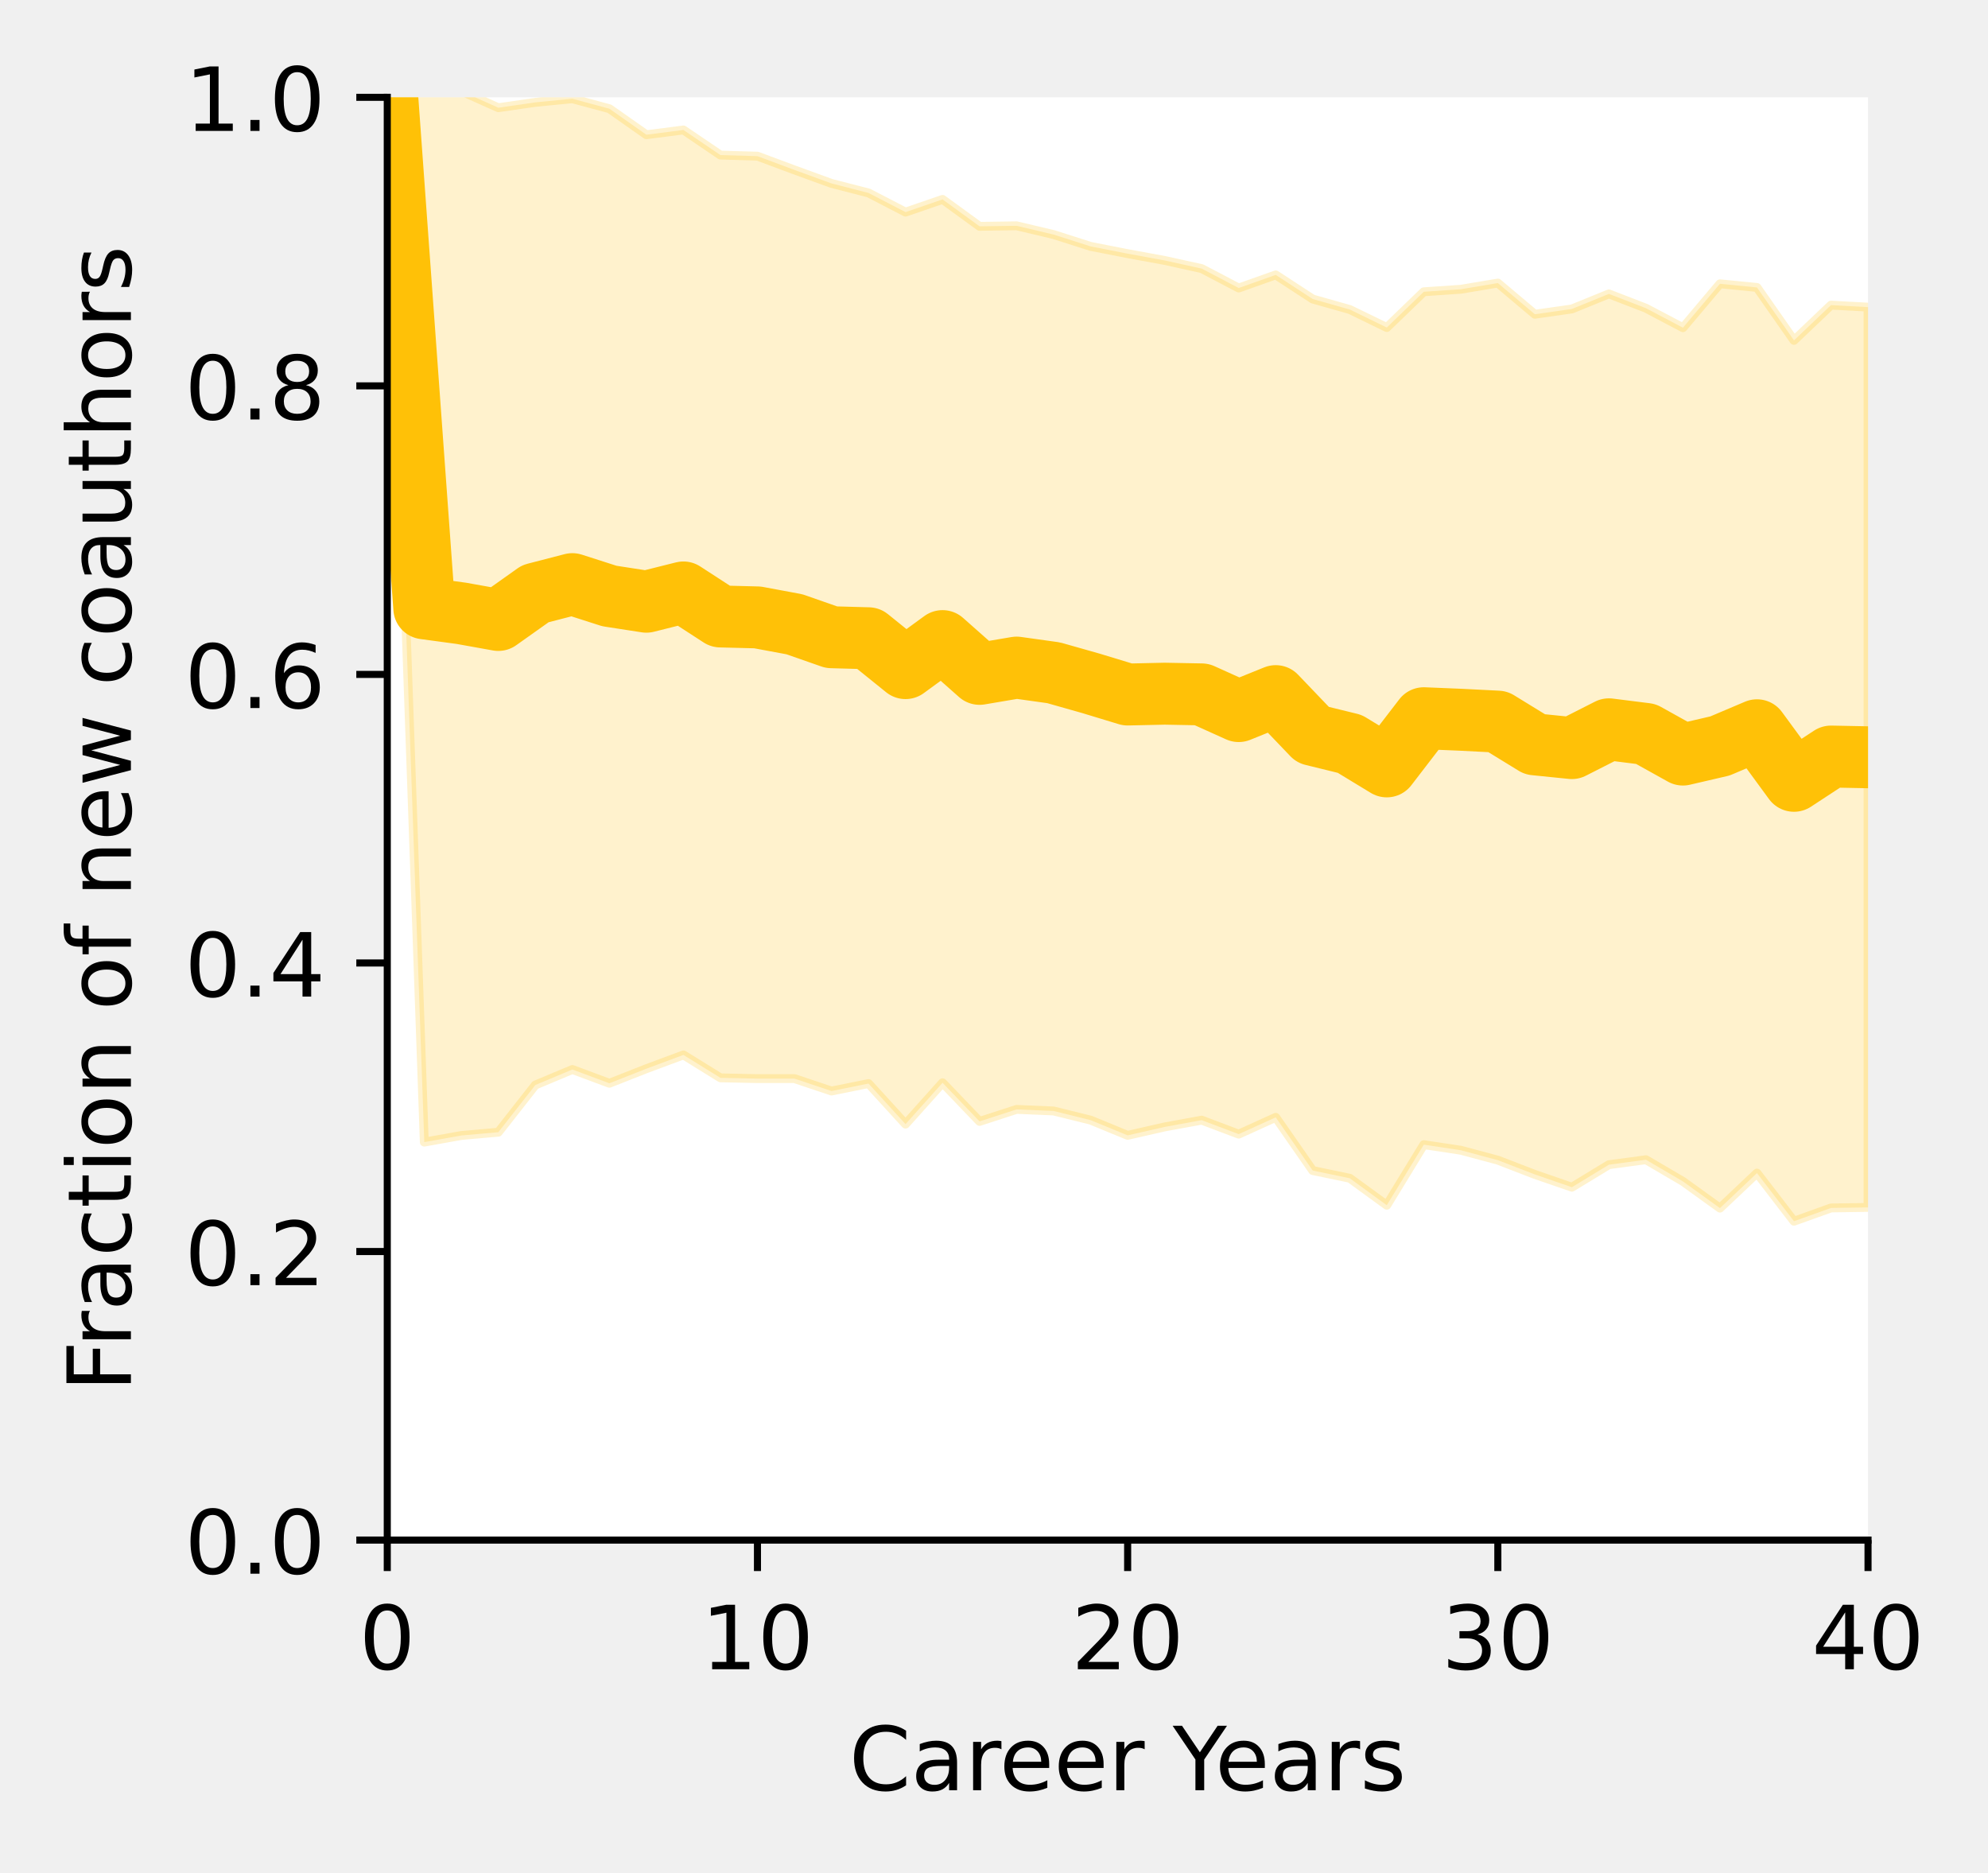
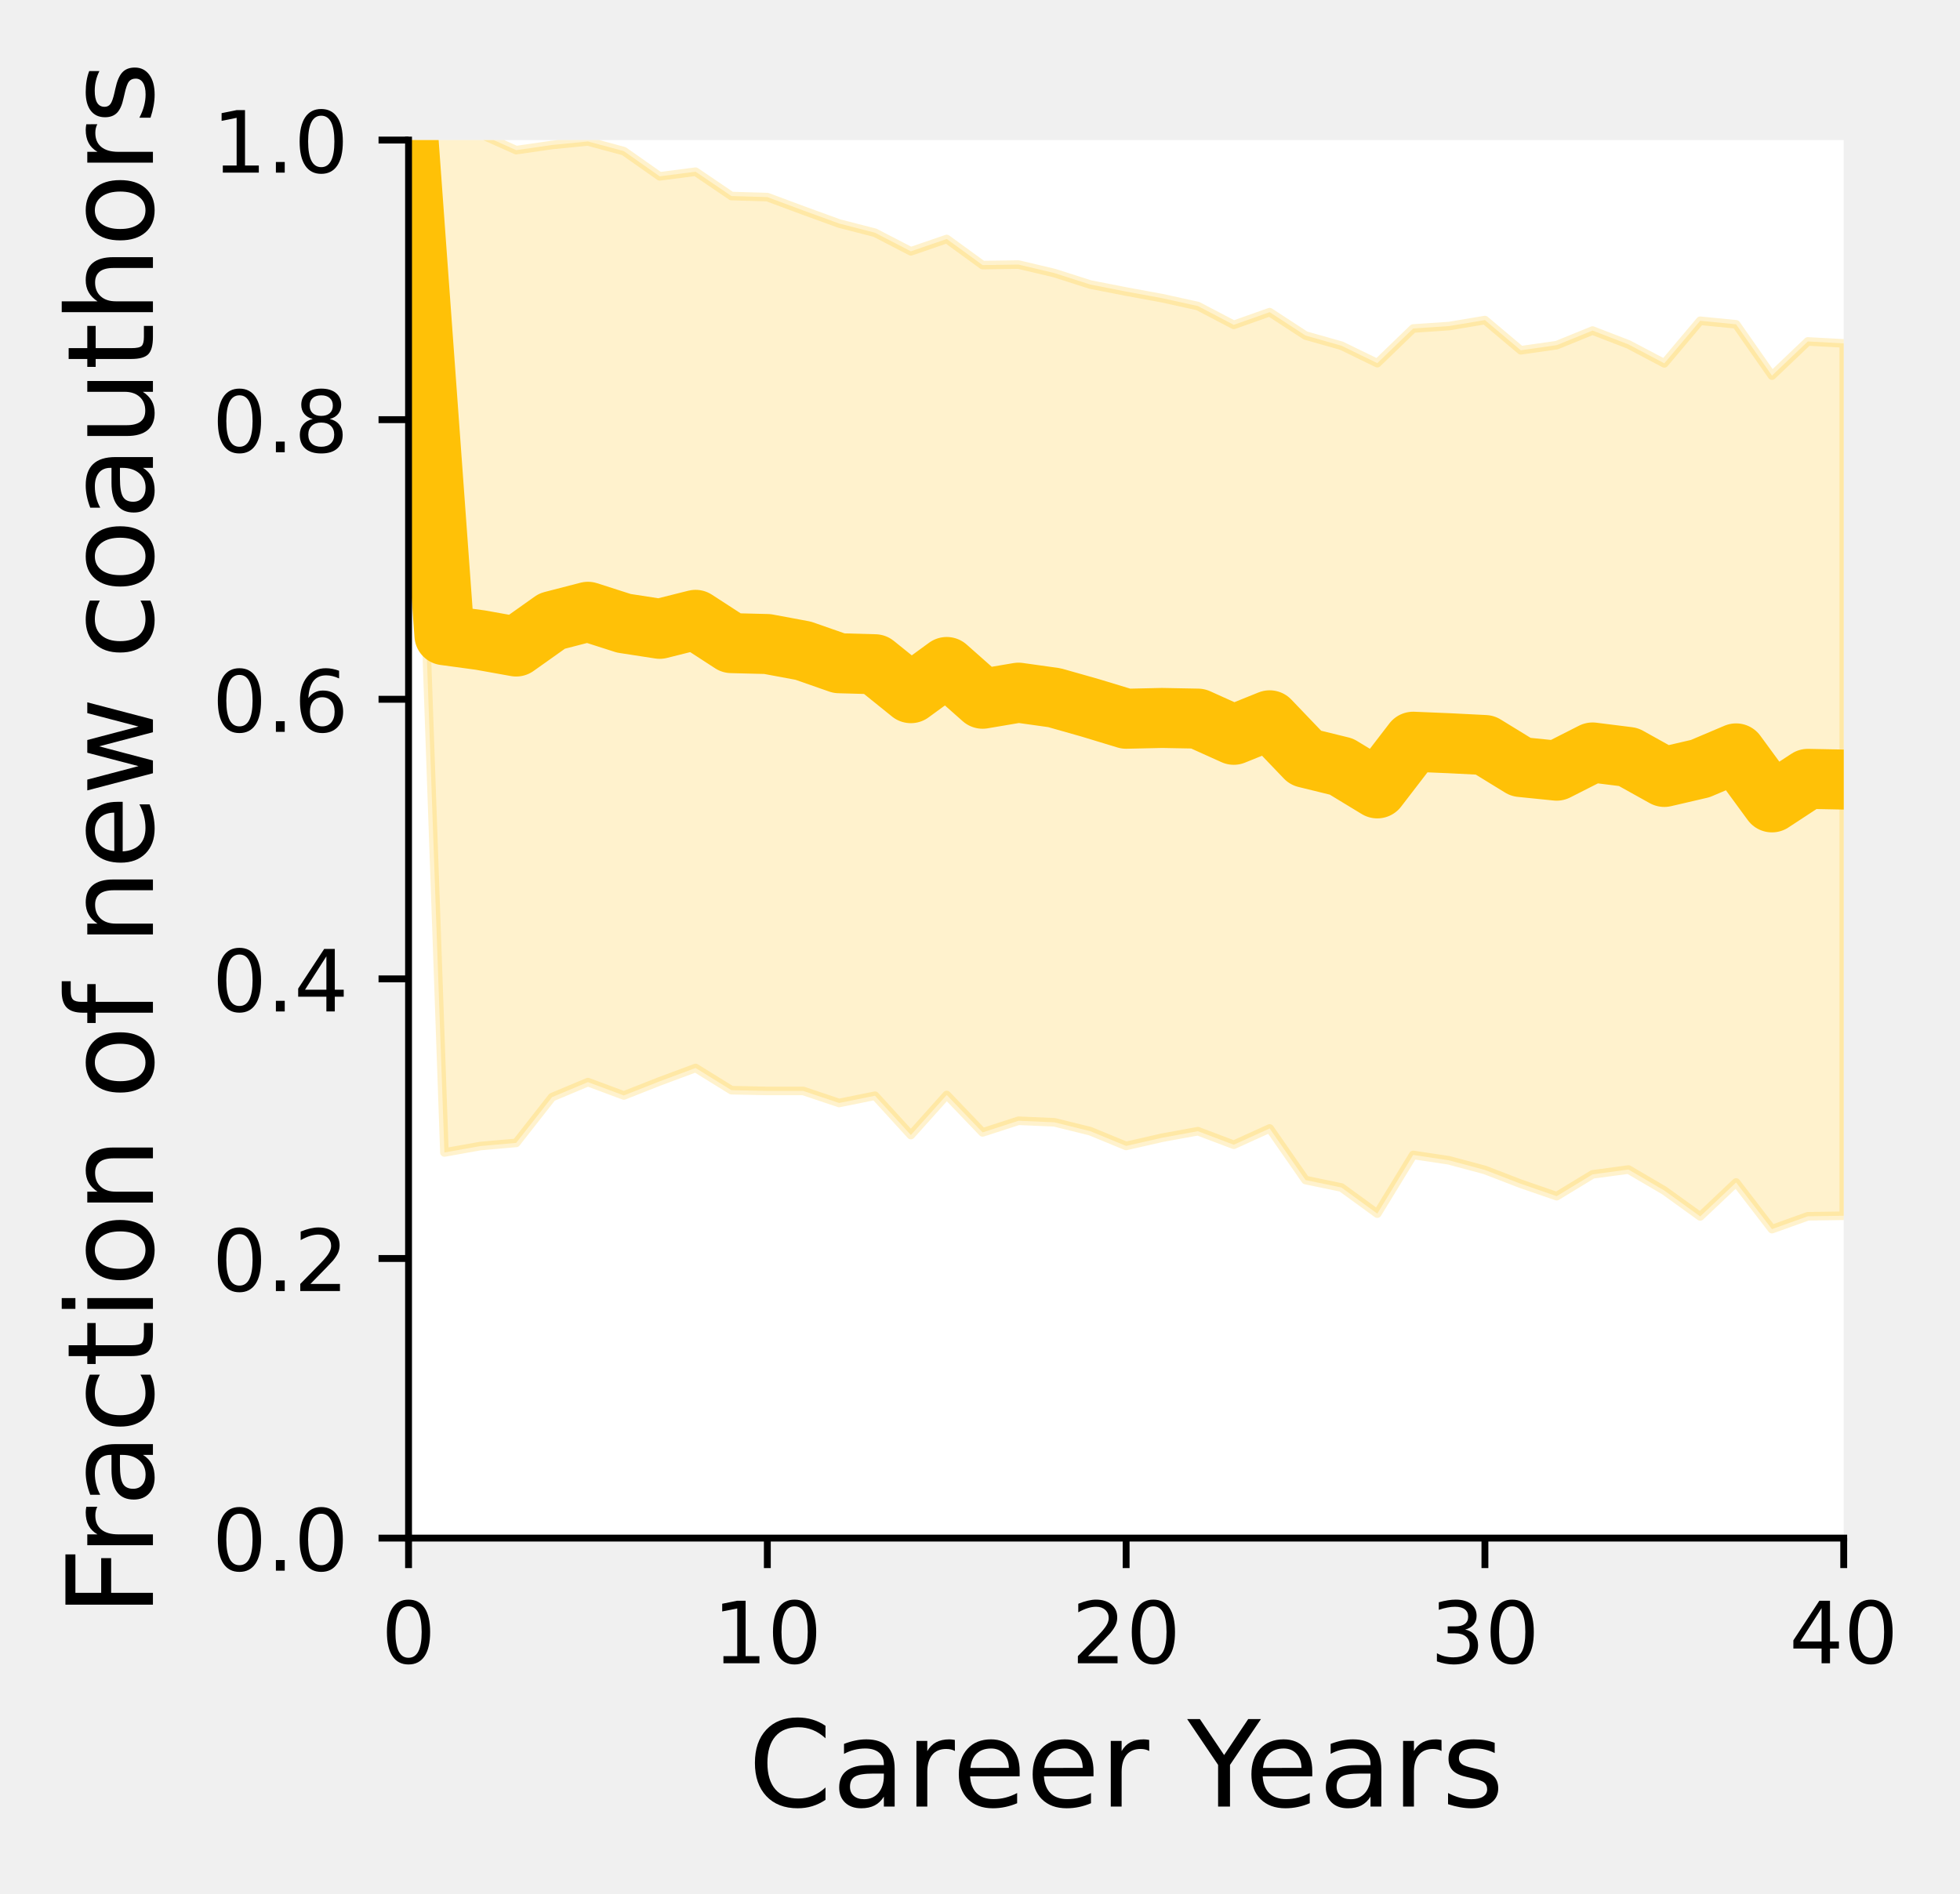
- <svg xmlns="http://www.w3.org/2000/svg" xmlns:xlink="http://www.w3.org/1999/xlink" width="224.744pt" height="211.635pt" viewBox="0 0 224.744 211.635" version="1.1">
+ <svg xmlns="http://www.w3.org/2000/svg" xmlns:xlink="http://www.w3.org/1999/xlink" width="228.615pt" height="220.846pt" viewBox="0 0 228.615 220.846" version="1.1">
  <defs>
    <style type="text/css">*{stroke-linejoin: round; stroke-linecap: butt}</style>
  </defs>
  <g id="figure_1">
    <g id="patch_1">
-       <path d="M 0 211.635  L 224.744 211.635  L 224.744 0  L 0 0  L 0 211.635  z " style="fill: none" />
+       <path d="M 0 220.846  L 228.615 220.846  L 228.615 0  L 0 0  L 0 220.846  z " style="fill: none" />
    </g>
    <g id="axes_1">
      <g id="patch_2">
-         <path d="M 43.781 174.079  L 211.181 174.079  L 211.181 10.999  L 43.781 10.999  z " style="fill: #ffffff" />
+         <path d="M 47.653 179.418  L 215.053 179.418  L 215.053 16.338  L 47.653 16.338  z " style="fill: #ffffff" />
      </g>
      <g id="PolyCollection_1">
        <defs>
-           <path id="mfbeaa89126" d="M 43.781 -200.636  L 43.781 -200.636  L 47.966 -203.215  L 52.151 -201.332  L 56.336 -199.46  L 60.521 -200.064  L 64.706 -200.474  L 68.891 -199.347  L 73.076 -196.406  L 77.261 -196.946  L 81.446 -194.105  L 85.631 -193.983  L 89.816 -192.425  L 94.001 -190.902  L 98.186 -189.825  L 102.371 -187.659  L 106.556 -189.097  L 110.741 -186.052  L 114.926 -186.113  L 119.111 -185.121  L 123.296 -183.784  L 127.481 -182.963  L 131.666 -182.196  L 135.851 -181.274  L 140.036 -179.08  L 144.221 -180.563  L 148.406 -177.834  L 152.591 -176.65  L 156.776 -174.614  L 160.961 -178.656  L 165.146 -178.939  L 169.331 -179.639  L 173.516 -176.115  L 177.701 -176.712  L 181.886 -178.415  L 186.071 -176.799  L 190.256 -174.593  L 194.441 -179.556  L 198.626 -179.144  L 202.811 -173.16  L 206.996 -177.146  L 211.181 -176.919  L 211.181 -75.159  L 211.181 -75.159  L 206.996 -75.098  L 202.811 -73.598  L 198.626 -79.039  L 194.441 -75.08  L 190.256 -78.098  L 186.071 -80.55  L 181.886 -79.986  L 177.701 -77.442  L 173.516 -78.886  L 169.331 -80.499  L 165.146 -81.621  L 160.961 -82.252  L 156.776 -75.406  L 152.591 -78.454  L 148.406 -79.324  L 144.221 -85.34  L 140.036 -83.441  L 135.851 -85.021  L 131.666 -84.257  L 127.481 -83.303  L 123.296 -85.024  L 119.111 -86.059  L 114.926 -86.238  L 110.741 -84.88  L 106.556 -89.247  L 102.371 -84.574  L 98.186 -89.158  L 94.001 -88.313  L 89.816 -89.717  L 85.631 -89.717  L 81.446 -89.804  L 77.261 -92.395  L 73.076 -90.839  L 68.891 -89.19  L 64.706 -90.747  L 60.521 -88.993  L 56.336 -83.659  L 52.151 -83.288  L 47.966 -82.54  L 43.781 -200.636  z " style="stroke: #ffc107; stroke-opacity: 0.2" />
+           <path id="m94f34cdb3c" d="M 47.653 -204.507  L 47.653 -204.507  L 51.837 -207.086  L 56.023 -205.204  L 60.208 -203.331  L 64.392 -203.935  L 68.578 -204.345  L 72.763 -203.218  L 76.948 -200.277  L 81.132 -200.818  L 85.317 -197.977  L 89.502 -197.854  L 93.688 -196.296  L 97.873 -194.773  L 102.058 -193.697  L 106.243 -191.53  L 110.427 -192.969  L 114.612 -189.923  L 118.797 -189.984  L 122.983 -188.993  L 127.168 -187.655  L 131.352 -186.835  L 135.537 -186.067  L 139.722 -185.145  L 143.907 -182.952  L 148.093 -184.434  L 152.278 -181.705  L 156.463 -180.521  L 160.648 -178.485  L 164.833 -182.527  L 169.018 -182.81  L 173.202 -183.51  L 177.387 -179.986  L 181.572 -180.583  L 185.757 -182.286  L 189.942 -180.67  L 194.127 -178.464  L 198.312 -183.427  L 202.498 -183.015  L 206.683 -177.031  L 210.868 -181.017  L 215.053 -180.79  L 215.053 -79.03  L 215.053 -79.03  L 210.868 -78.969  L 206.683 -77.469  L 202.498 -82.91  L 198.312 -78.951  L 194.127 -81.969  L 189.942 -84.421  L 185.757 -83.857  L 181.572 -81.313  L 177.387 -82.758  L 173.202 -84.37  L 169.018 -85.493  L 164.833 -86.123  L 160.648 -79.277  L 156.463 -82.325  L 152.278 -83.195  L 148.093 -89.212  L 143.907 -87.312  L 139.722 -88.893  L 135.537 -88.128  L 131.352 -87.174  L 127.168 -88.896  L 122.983 -89.93  L 118.797 -90.11  L 114.612 -88.752  L 110.427 -93.118  L 106.243 -88.445  L 102.058 -93.03  L 97.873 -92.184  L 93.688 -93.588  L 89.502 -93.588  L 85.317 -93.676  L 81.132 -96.267  L 76.948 -94.71  L 72.763 -93.061  L 68.578 -94.618  L 64.392 -92.864  L 60.208 -87.53  L 56.023 -87.159  L 51.837 -86.411  L 47.653 -204.507  z " style="stroke: #ffc107; stroke-opacity: 0.2" />
        </defs>
-         <g clip-path="url(#p42858839fb)">
-           <use xlink:href="#mfbeaa89126" x="0" y="211.635" style="fill: #ffc107; fill-opacity: 0.2; stroke: #ffc107; stroke-opacity: 0.2" />
+         <g clip-path="url(#p5a6da90aaa)">
+           <use xlink:href="#m94f34cdb3c" x="0" y="220.846" style="fill: #ffc107; fill-opacity: 0.2; stroke: #ffc107; stroke-opacity: 0.2" />
        </g>
      </g>
      <g id="matplotlib.axis_1">
        <g id="xtick_1">
          <g id="line2d_1">
            <defs>
-               <path id="mbe56849b26" d="M 0 0  L 0 3.5  " style="stroke: #000000; stroke-width: 0.8" />
-             </defs>
-             <g>
-               <use xlink:href="#mbe56849b26" x="43.781" y="174.079" style="stroke: #000000; stroke-width: 0.8" />
+               <path id="m8487d58cfb" d="M 0 0  L 0 3.5  " style="stroke: #000000; stroke-width: 0.8" />
+             </defs>
+             <g>
+               <use xlink:href="#m8487d58cfb" x="47.653" y="179.418" style="stroke: #000000; stroke-width: 0.8" />
            </g>
          </g>
          <g id="text_1">
-             <g transform="translate(40.6 188.6777)scale(0.1 -0.1)">
+             <g transform="translate(44.47125 194.0169)scale(0.1 -0.1)">
              <defs>
                <path id="DejaVuSans-30" d="M 2034 4250  Q 1547 4250 1301 3770  Q 1056 3291 1056 2328  Q 1056 1369 1301 889  Q 1547 409 2034 409  Q 2525 409 2770 889  Q 3016 1369 3016 2328  Q 3016 3291 2770 3770  Q 2525 4250 2034 4250  z M 2034 4750  Q 2819 4750 3233 4129  Q 3647 3509 3647 2328  Q 3647 1150 3233 529  Q 2819 -91 2034 -91  Q 1250 -91 836 529  Q 422 1150 422 2328  Q 422 3509 836 4129  Q 1250 4750 2034 4750  z " transform="scale(0.015625)" />
              </defs>
              <use xlink:href="#DejaVuSans-30" />
            </g>
          </g>
        </g>
        <g id="xtick_2">
          <g id="line2d_2">
            <g>
-               <use xlink:href="#mbe56849b26" x="85.631" y="174.079" style="stroke: #000000; stroke-width: 0.8" />
+               <use xlink:href="#m8487d58cfb" x="89.502" y="179.418" style="stroke: #000000; stroke-width: 0.8" />
            </g>
          </g>
          <g id="text_2">
-             <g transform="translate(79.26875 188.6777)scale(0.1 -0.1)">
+             <g transform="translate(83.14 194.0169)scale(0.1 -0.1)">
              <defs>
                <path id="DejaVuSans-31" d="M 794 531  L 1825 531  L 1825 4091  L 703 3866  L 703 4441  L 1819 4666  L 2450 4666  L 2450 531  L 3481 531  L 3481 0  L 794 0  L 794 531  z " transform="scale(0.015625)" />
              </defs>
              <use xlink:href="#DejaVuSans-31" />
              <use xlink:href="#DejaVuSans-30" x="63.623" />
            </g>
          </g>
        </g>
        <g id="xtick_3">
          <g id="line2d_3">
            <g>
-               <use xlink:href="#mbe56849b26" x="127.481" y="174.079" style="stroke: #000000; stroke-width: 0.8" />
+               <use xlink:href="#m8487d58cfb" x="131.352" y="179.418" style="stroke: #000000; stroke-width: 0.8" />
            </g>
          </g>
          <g id="text_3">
-             <g transform="translate(121.1188 188.6777)scale(0.1 -0.1)">
+             <g transform="translate(124.99 194.0169)scale(0.1 -0.1)">
              <defs>
                <path id="DejaVuSans-32" d="M 1228 531  L 3431 531  L 3431 0  L 469 0  L 469 531  Q 828 903 1448 1529  Q 2069 2156 2228 2338  Q 2531 2678 2651 2914  Q 2772 3150 2772 3378  Q 2772 3750 2511 3984  Q 2250 4219 1831 4219  Q 1534 4219 1204 4116  Q 875 4013 500 3803  L 500 4441  Q 881 4594 1212 4672  Q 1544 4750 1819 4750  Q 2544 4750 2975 4387  Q 3406 4025 3406 3419  Q 3406 3131 3298 2873  Q 3191 2616 2906 2266  Q 2828 2175 2409 1742  Q 1991 1309 1228 531  z " transform="scale(0.015625)" />
              </defs>
              <use xlink:href="#DejaVuSans-32" />
              <use xlink:href="#DejaVuSans-30" x="63.623" />
            </g>
          </g>
        </g>
        <g id="xtick_4">
          <g id="line2d_4">
            <g>
-               <use xlink:href="#mbe56849b26" x="169.331" y="174.079" style="stroke: #000000; stroke-width: 0.8" />
+               <use xlink:href="#m8487d58cfb" x="173.202" y="179.418" style="stroke: #000000; stroke-width: 0.8" />
            </g>
          </g>
          <g id="text_4">
-             <g transform="translate(162.9688 188.6777)scale(0.1 -0.1)">
+             <g transform="translate(166.84 194.0169)scale(0.1 -0.1)">
              <defs>
                <path id="DejaVuSans-33" d="M 2597 2516  Q 3050 2419 3304 2112  Q 3559 1806 3559 1356  Q 3559 666 3084 287  Q 2609 -91 1734 -91  Q 1441 -91 1130 -33  Q 819 25 488 141  L 488 750  Q 750 597 1062 519  Q 1375 441 1716 441  Q 2309 441 2620 675  Q 2931 909 2931 1356  Q 2931 1769 2642 2001  Q 2353 2234 1838 2234  L 1294 2234  L 1294 2753  L 1863 2753  Q 2328 2753 2575 2939  Q 2822 3125 2822 3475  Q 2822 3834 2567 4026  Q 2313 4219 1838 4219  Q 1578 4219 1281 4162  Q 984 4106 628 3988  L 628 4550  Q 988 4650 1302 4700  Q 1616 4750 1894 4750  Q 2613 4750 3031 4423  Q 3450 4097 3450 3541  Q 3450 3153 3228 2886  Q 3006 2619 2597 2516  z " transform="scale(0.015625)" />
              </defs>
              <use xlink:href="#DejaVuSans-33" />
              <use xlink:href="#DejaVuSans-30" x="63.623" />
            </g>
          </g>
        </g>
        <g id="xtick_5">
          <g id="line2d_5">
            <g>
-               <use xlink:href="#mbe56849b26" x="211.181" y="174.079" style="stroke: #000000; stroke-width: 0.8" />
+               <use xlink:href="#m8487d58cfb" x="215.053" y="179.418" style="stroke: #000000; stroke-width: 0.8" />
            </g>
          </g>
          <g id="text_5">
-             <g transform="translate(204.8187 188.6777)scale(0.1 -0.1)">
+             <g transform="translate(208.69 194.0169)scale(0.1 -0.1)">
              <defs>
                <path id="DejaVuSans-34" d="M 2419 4116  L 825 1625  L 2419 1625  L 2419 4116  z M 2253 4666  L 3047 4666  L 3047 1625  L 3713 1625  L 3713 1100  L 3047 1100  L 3047 0  L 2419 0  L 2419 1100  L 313 1100  L 313 1709  L 2253 4666  z " transform="scale(0.015625)" />
              </defs>
              <use xlink:href="#DejaVuSans-34" />
              <use xlink:href="#DejaVuSans-30" x="63.623" />
            </g>
          </g>
        </g>
        <g id="text_6">
-           <g transform="translate(95.99297 202.3558)scale(0.1 -0.1)">
+           <g transform="translate(87.26891 210.7344)scale(0.14 -0.14)">
            <defs>
              <path id="DejaVuSans-43" d="M 4122 4306  L 4122 3641  Q 3803 3938 3442 4084  Q 3081 4231 2675 4231  Q 1875 4231 1450 3742  Q 1025 3253 1025 2328  Q 1025 1406 1450 917  Q 1875 428 2675 428  Q 3081 428 3442 575  Q 3803 722 4122 1019  L 4122 359  Q 3791 134 3420 21  Q 3050 -91 2638 -91  Q 1578 -91 968 557  Q 359 1206 359 2328  Q 359 3453 968 4101  Q 1578 4750 2638 4750  Q 3056 4750 3426 4639  Q 3797 4528 4122 4306  z " transform="scale(0.015625)" />
              <path id="DejaVuSans-61" d="M 2194 1759  Q 1497 1759 1228 1600  Q 959 1441 959 1056  Q 959 750 1161 570  Q 1363 391 1709 391  Q 2188 391 2477 730  Q 2766 1069 2766 1631  L 2766 1759  L 2194 1759  z M 3341 1997  L 3341 0  L 2766 0  L 2766 531  Q 2569 213 2275 61  Q 1981 -91 1556 -91  Q 1019 -91 701 211  Q 384 513 384 1019  Q 384 1609 779 1909  Q 1175 2209 1959 2209  L 2766 2209  L 2766 2266  Q 2766 2663 2505 2880  Q 2244 3097 1772 3097  Q 1472 3097 1187 3025  Q 903 2953 641 2809  L 641 3341  Q 956 3463 1253 3523  Q 1550 3584 1831 3584  Q 2591 3584 2966 3190  Q 3341 2797 3341 1997  z " transform="scale(0.015625)" />
              <path id="DejaVuSans-72" d="M 2631 2963  Q 2534 3019 2420 3045  Q 2306 3072 2169 3072  Q 1681 3072 1420 2755  Q 1159 2438 1159 1844  L 1159 0  L 581 0  L 581 3500  L 1159 3500  L 1159 2956  Q 1341 3275 1631 3429  Q 1922 3584 2338 3584  Q 2397 3584 2469 3576  Q 2541 3569 2628 3553  L 2631 2963  z " transform="scale(0.015625)" />
              <path id="DejaVuSans-65" d="M 3597 1894  L 3597 1613  L 953 1613  Q 991 1019 1311 708  Q 1631 397 2203 397  Q 2534 397 2845 478  Q 3156 559 3463 722  L 3463 178  Q 3153 47 2828 -22  Q 2503 -91 2169 -91  Q 1331 -91 842 396  Q 353 884 353 1716  Q 353 2575 817 3079  Q 1281 3584 2069 3584  Q 2775 3584 3186 3129  Q 3597 2675 3597 1894  z M 3022 2063  Q 3016 2534 2758 2815  Q 2500 3097 2075 3097  Q 1594 3097 1305 2825  Q 1016 2553 972 2059  L 3022 2063  z " transform="scale(0.015625)" />
              <path id="DejaVuSans-20" transform="scale(0.015625)" />
              <path id="DejaVuSans-59" d="M -13 4666  L 666 4666  L 1959 2747  L 3244 4666  L 3922 4666  L 2272 2222  L 2272 0  L 1638 0  L 1638 2222  L -13 4666  z " transform="scale(0.015625)" />
              <path id="DejaVuSans-73" d="M 2834 3397  L 2834 2853  Q 2591 2978 2328 3040  Q 2066 3103 1784 3103  Q 1356 3103 1142 2972  Q 928 2841 928 2578  Q 928 2378 1081 2264  Q 1234 2150 1697 2047  L 1894 2003  Q 2506 1872 2764 1633  Q 3022 1394 3022 966  Q 3022 478 2636 193  Q 2250 -91 1575 -91  Q 1294 -91 989 -36  Q 684 19 347 128  L 347 722  Q 666 556 975 473  Q 1284 391 1588 391  Q 1994 391 2212 530  Q 2431 669 2431 922  Q 2431 1156 2273 1281  Q 2116 1406 1581 1522  L 1381 1569  Q 847 1681 609 1914  Q 372 2147 372 2553  Q 372 3047 722 3315  Q 1072 3584 1716 3584  Q 2034 3584 2315 3537  Q 2597 3491 2834 3397  z " transform="scale(0.015625)" />
            </defs>
            <use xlink:href="#DejaVuSans-43" />
            <use xlink:href="#DejaVuSans-61" x="69.824" />
            <use xlink:href="#DejaVuSans-72" x="131.104" />
            <use xlink:href="#DejaVuSans-65" x="169.967" />
            <use xlink:href="#DejaVuSans-65" x="231.49" />
            <use xlink:href="#DejaVuSans-72" x="293.014" />
            <use xlink:href="#DejaVuSans-20" x="334.127" />
            <use xlink:href="#DejaVuSans-59" x="365.914" />
            <use xlink:href="#DejaVuSans-65" x="413.748" />
            <use xlink:href="#DejaVuSans-61" x="475.271" />
            <use xlink:href="#DejaVuSans-72" x="536.551" />
            <use xlink:href="#DejaVuSans-73" x="577.664" />
          </g>
        </g>
      </g>
      <g id="matplotlib.axis_2">
        <g id="ytick_1">
          <g id="line2d_6">
            <defs>
-               <path id="m9f7089c453" d="M 0 0  L -3.5 0  " style="stroke: #000000; stroke-width: 0.8" />
-             </defs>
-             <g>
-               <use xlink:href="#m9f7089c453" x="43.781" y="174.079" style="stroke: #000000; stroke-width: 0.8" />
+               <path id="m153d9d46f2" d="M 0 0  L -3.5 0  " style="stroke: #000000; stroke-width: 0.8" />
+             </defs>
+             <g>
+               <use xlink:href="#m153d9d46f2" x="47.653" y="179.418" style="stroke: #000000; stroke-width: 0.8" />
            </g>
          </g>
          <g id="text_7">
-             <g transform="translate(20.87813 177.8784)scale(0.1 -0.1)">
+             <g transform="translate(24.74938 183.2177)scale(0.1 -0.1)">
              <defs>
                <path id="DejaVuSans-2e" d="M 684 794  L 1344 794  L 1344 0  L 684 0  L 684 794  z " transform="scale(0.015625)" />
              </defs>
              <use xlink:href="#DejaVuSans-30" />
              <use xlink:href="#DejaVuSans-2e" x="63.623" />
              <use xlink:href="#DejaVuSans-30" x="95.41" />
            </g>
          </g>
        </g>
        <g id="ytick_2">
          <g id="line2d_7">
            <g>
-               <use xlink:href="#m9f7089c453" x="43.781" y="141.463" style="stroke: #000000; stroke-width: 0.8" />
+               <use xlink:href="#m153d9d46f2" x="47.653" y="146.802" style="stroke: #000000; stroke-width: 0.8" />
            </g>
          </g>
          <g id="text_8">
-             <g transform="translate(20.87813 145.2624)scale(0.1 -0.1)">
+             <g transform="translate(24.74938 150.6017)scale(0.1 -0.1)">
              <use xlink:href="#DejaVuSans-30" />
              <use xlink:href="#DejaVuSans-2e" x="63.623" />
              <use xlink:href="#DejaVuSans-32" x="95.41" />
            </g>
          </g>
        </g>
        <g id="ytick_3">
          <g id="line2d_8">
            <g>
-               <use xlink:href="#m9f7089c453" x="43.781" y="108.847" style="stroke: #000000; stroke-width: 0.8" />
+               <use xlink:href="#m153d9d46f2" x="47.653" y="114.186" style="stroke: #000000; stroke-width: 0.8" />
            </g>
          </g>
          <g id="text_9">
-             <g transform="translate(20.87813 112.6464)scale(0.1 -0.1)">
+             <g transform="translate(24.74938 117.9857)scale(0.1 -0.1)">
              <use xlink:href="#DejaVuSans-30" />
              <use xlink:href="#DejaVuSans-2e" x="63.623" />
              <use xlink:href="#DejaVuSans-34" x="95.41" />
            </g>
          </g>
        </g>
        <g id="ytick_4">
          <g id="line2d_9">
            <g>
-               <use xlink:href="#m9f7089c453" x="43.781" y="76.231" style="stroke: #000000; stroke-width: 0.8" />
+               <use xlink:href="#m153d9d46f2" x="47.653" y="81.57" style="stroke: #000000; stroke-width: 0.8" />
            </g>
          </g>
          <g id="text_10">
-             <g transform="translate(20.87813 80.03044)scale(0.1 -0.1)">
+             <g transform="translate(24.74938 85.36966)scale(0.1 -0.1)">
              <defs>
                <path id="DejaVuSans-36" d="M 2113 2584  Q 1688 2584 1439 2293  Q 1191 2003 1191 1497  Q 1191 994 1439 701  Q 1688 409 2113 409  Q 2538 409 2786 701  Q 3034 994 3034 1497  Q 3034 2003 2786 2293  Q 2538 2584 2113 2584  z M 3366 4563  L 3366 3988  Q 3128 4100 2886 4159  Q 2644 4219 2406 4219  Q 1781 4219 1451 3797  Q 1122 3375 1075 2522  Q 1259 2794 1537 2939  Q 1816 3084 2150 3084  Q 2853 3084 3261 2657  Q 3669 2231 3669 1497  Q 3669 778 3244 343  Q 2819 -91 2113 -91  Q 1303 -91 875 529  Q 447 1150 447 2328  Q 447 3434 972 4092  Q 1497 4750 2381 4750  Q 2619 4750 2861 4703  Q 3103 4656 3366 4563  z " transform="scale(0.015625)" />
              </defs>
              <use xlink:href="#DejaVuSans-30" />
              <use xlink:href="#DejaVuSans-2e" x="63.623" />
              <use xlink:href="#DejaVuSans-36" x="95.41" />
            </g>
          </g>
        </g>
        <g id="ytick_5">
          <g id="line2d_10">
            <g>
-               <use xlink:href="#m9f7089c453" x="43.781" y="43.615" style="stroke: #000000; stroke-width: 0.8" />
+               <use xlink:href="#m153d9d46f2" x="47.653" y="48.954" style="stroke: #000000; stroke-width: 0.8" />
            </g>
          </g>
          <g id="text_11">
-             <g transform="translate(20.87813 47.41444)scale(0.1 -0.1)">
+             <g transform="translate(24.74938 52.75366)scale(0.1 -0.1)">
              <defs>
                <path id="DejaVuSans-38" d="M 2034 2216  Q 1584 2216 1326 1975  Q 1069 1734 1069 1313  Q 1069 891 1326 650  Q 1584 409 2034 409  Q 2484 409 2743 651  Q 3003 894 3003 1313  Q 3003 1734 2745 1975  Q 2488 2216 2034 2216  z M 1403 2484  Q 997 2584 770 2862  Q 544 3141 544 3541  Q 544 4100 942 4425  Q 1341 4750 2034 4750  Q 2731 4750 3128 4425  Q 3525 4100 3525 3541  Q 3525 3141 3298 2862  Q 3072 2584 2669 2484  Q 3125 2378 3379 2068  Q 3634 1759 3634 1313  Q 3634 634 3220 271  Q 2806 -91 2034 -91  Q 1263 -91 848 271  Q 434 634 434 1313  Q 434 1759 690 2068  Q 947 2378 1403 2484  z M 1172 3481  Q 1172 3119 1398 2916  Q 1625 2713 2034 2713  Q 2441 2713 2670 2916  Q 2900 3119 2900 3481  Q 2900 3844 2670 4047  Q 2441 4250 2034 4250  Q 1625 4250 1398 4047  Q 1172 3844 1172 3481  z " transform="scale(0.015625)" />
              </defs>
              <use xlink:href="#DejaVuSans-30" />
              <use xlink:href="#DejaVuSans-2e" x="63.623" />
              <use xlink:href="#DejaVuSans-38" x="95.41" />
            </g>
          </g>
        </g>
        <g id="ytick_6">
          <g id="line2d_11">
            <g>
-               <use xlink:href="#m9f7089c453" x="43.781" y="10.999" style="stroke: #000000; stroke-width: 0.8" />
+               <use xlink:href="#m153d9d46f2" x="47.653" y="16.338" style="stroke: #000000; stroke-width: 0.8" />
            </g>
          </g>
          <g id="text_12">
-             <g transform="translate(20.87813 14.79844)scale(0.1 -0.1)">
+             <g transform="translate(24.74938 20.13766)scale(0.1 -0.1)">
              <use xlink:href="#DejaVuSans-31" />
              <use xlink:href="#DejaVuSans-2e" x="63.623" />
              <use xlink:href="#DejaVuSans-30" x="95.41" />
            </g>
          </g>
        </g>
        <g id="text_13">
-           <g transform="translate(14.79844 157.3095)rotate(-90)scale(0.1 -0.1)">
+           <g transform="translate(17.83781 188.5569)rotate(-90)scale(0.14 -0.14)">
            <defs>
              <path id="DejaVuSans-46" d="M 628 4666  L 3309 4666  L 3309 4134  L 1259 4134  L 1259 2759  L 3109 2759  L 3109 2228  L 1259 2228  L 1259 0  L 628 0  L 628 4666  z " transform="scale(0.015625)" />
              <path id="DejaVuSans-63" d="M 3122 3366  L 3122 2828  Q 2878 2963 2633 3030  Q 2388 3097 2138 3097  Q 1578 3097 1268 2742  Q 959 2388 959 1747  Q 959 1106 1268 751  Q 1578 397 2138 397  Q 2388 397 2633 464  Q 2878 531 3122 666  L 3122 134  Q 2881 22 2623 -34  Q 2366 -91 2075 -91  Q 1284 -91 818 406  Q 353 903 353 1747  Q 353 2603 823 3093  Q 1294 3584 2113 3584  Q 2378 3584 2631 3529  Q 2884 3475 3122 3366  z " transform="scale(0.015625)" />
              <path id="DejaVuSans-74" d="M 1172 4494  L 1172 3500  L 2356 3500  L 2356 3053  L 1172 3053  L 1172 1153  Q 1172 725 1289 603  Q 1406 481 1766 481  L 2356 481  L 2356 0  L 1766 0  Q 1100 0 847 248  Q 594 497 594 1153  L 594 3053  L 172 3053  L 172 3500  L 594 3500  L 594 4494  L 1172 4494  z " transform="scale(0.015625)" />
              <path id="DejaVuSans-69" d="M 603 3500  L 1178 3500  L 1178 0  L 603 0  L 603 3500  z M 603 4863  L 1178 4863  L 1178 4134  L 603 4134  L 603 4863  z " transform="scale(0.015625)" />
              <path id="DejaVuSans-6f" d="M 1959 3097  Q 1497 3097 1228 2736  Q 959 2375 959 1747  Q 959 1119 1226 758  Q 1494 397 1959 397  Q 2419 397 2687 759  Q 2956 1122 2956 1747  Q 2956 2369 2687 2733  Q 2419 3097 1959 3097  z M 1959 3584  Q 2709 3584 3137 3096  Q 3566 2609 3566 1747  Q 3566 888 3137 398  Q 2709 -91 1959 -91  Q 1206 -91 779 398  Q 353 888 353 1747  Q 353 2609 779 3096  Q 1206 3584 1959 3584  z " transform="scale(0.015625)" />
              <path id="DejaVuSans-6e" d="M 3513 2113  L 3513 0  L 2938 0  L 2938 2094  Q 2938 2591 2744 2837  Q 2550 3084 2163 3084  Q 1697 3084 1428 2787  Q 1159 2491 1159 1978  L 1159 0  L 581 0  L 581 3500  L 1159 3500  L 1159 2956  Q 1366 3272 1645 3428  Q 1925 3584 2291 3584  Q 2894 3584 3203 3211  Q 3513 2838 3513 2113  z " transform="scale(0.015625)" />
              <path id="DejaVuSans-66" d="M 2375 4863  L 2375 4384  L 1825 4384  Q 1516 4384 1395 4259  Q 1275 4134 1275 3809  L 1275 3500  L 2222 3500  L 2222 3053  L 1275 3053  L 1275 0  L 697 0  L 697 3053  L 147 3053  L 147 3500  L 697 3500  L 697 3744  Q 697 4328 969 4595  Q 1241 4863 1831 4863  L 2375 4863  z " transform="scale(0.015625)" />
              <path id="DejaVuSans-77" d="M 269 3500  L 844 3500  L 1563 769  L 2278 3500  L 2956 3500  L 3675 769  L 4391 3500  L 4966 3500  L 4050 0  L 3372 0  L 2619 2869  L 1863 0  L 1184 0  L 269 3500  z " transform="scale(0.015625)" />
              <path id="DejaVuSans-75" d="M 544 1381  L 544 3500  L 1119 3500  L 1119 1403  Q 1119 906 1312 657  Q 1506 409 1894 409  Q 2359 409 2629 706  Q 2900 1003 2900 1516  L 2900 3500  L 3475 3500  L 3475 0  L 2900 0  L 2900 538  Q 2691 219 2414 64  Q 2138 -91 1772 -91  Q 1169 -91 856 284  Q 544 659 544 1381  z M 1991 3584  L 1991 3584  z " transform="scale(0.015625)" />
              <path id="DejaVuSans-68" d="M 3513 2113  L 3513 0  L 2938 0  L 2938 2094  Q 2938 2591 2744 2837  Q 2550 3084 2163 3084  Q 1697 3084 1428 2787  Q 1159 2491 1159 1978  L 1159 0  L 581 0  L 581 4863  L 1159 4863  L 1159 2956  Q 1366 3272 1645 3428  Q 1925 3584 2291 3584  Q 2894 3584 3203 3211  Q 3513 2838 3513 2113  z " transform="scale(0.015625)" />
            </defs>
            <use xlink:href="#DejaVuSans-46" />
            <use xlink:href="#DejaVuSans-72" x="50.27" />
            <use xlink:href="#DejaVuSans-61" x="91.383" />
            <use xlink:href="#DejaVuSans-63" x="152.662" />
            <use xlink:href="#DejaVuSans-74" x="207.643" />
            <use xlink:href="#DejaVuSans-69" x="246.852" />
            <use xlink:href="#DejaVuSans-6f" x="274.635" />
            <use xlink:href="#DejaVuSans-6e" x="335.816" />
            <use xlink:href="#DejaVuSans-20" x="399.195" />
            <use xlink:href="#DejaVuSans-6f" x="430.982" />
            <use xlink:href="#DejaVuSans-66" x="492.164" />
            <use xlink:href="#DejaVuSans-20" x="527.369" />
            <use xlink:href="#DejaVuSans-6e" x="559.156" />
            <use xlink:href="#DejaVuSans-65" x="622.535" />
            <use xlink:href="#DejaVuSans-77" x="684.059" />
            <use xlink:href="#DejaVuSans-20" x="765.846" />
            <use xlink:href="#DejaVuSans-63" x="797.633" />
            <use xlink:href="#DejaVuSans-6f" x="852.613" />
            <use xlink:href="#DejaVuSans-61" x="913.795" />
            <use xlink:href="#DejaVuSans-75" x="975.074" />
            <use xlink:href="#DejaVuSans-74" x="1038.453" />
            <use xlink:href="#DejaVuSans-68" x="1077.662" />
            <use xlink:href="#DejaVuSans-6f" x="1141.041" />
            <use xlink:href="#DejaVuSans-72" x="1202.223" />
            <use xlink:href="#DejaVuSans-73" x="1243.336" />
          </g>
        </g>
      </g>
      <g id="line2d_12">
-         <path d="M 43.781 10.999  L 47.966 68.758  L 52.151 69.325  L 56.336 70.076  L 60.521 67.107  L 64.706 66.025  L 68.891 67.367  L 73.076 68.013  L 77.261 66.965  L 81.446 69.681  L 85.631 69.786  L 89.816 70.564  L 94.001 72.028  L 98.186 72.144  L 102.371 75.519  L 106.556 72.464  L 110.741 76.169  L 114.926 75.46  L 119.111 76.045  L 123.296 77.231  L 127.481 78.502  L 131.666 78.409  L 135.851 78.488  L 140.036 80.375  L 144.221 78.684  L 148.406 83.057  L 152.591 84.083  L 156.776 86.626  L 160.961 81.182  L 165.146 81.355  L 169.331 81.567  L 173.516 84.135  L 177.701 84.559  L 181.886 82.435  L 186.071 82.961  L 190.256 85.29  L 194.441 84.318  L 198.626 82.544  L 202.811 88.256  L 206.996 85.514  L 211.181 85.597  " clip-path="url(#p42858839fb)" style="fill: none; stroke: #ffc107; stroke-width: 7; stroke-linecap: square" />
+         <path d="M 47.653 16.338  L 51.837 74.097  L 56.023 74.665  L 60.208 75.415  L 64.392 72.446  L 68.578 71.364  L 72.763 72.706  L 76.948 73.352  L 81.132 72.304  L 85.317 75.02  L 89.502 75.125  L 93.688 75.904  L 97.873 77.367  L 102.058 77.483  L 106.243 80.858  L 110.427 77.803  L 114.612 81.508  L 118.797 80.799  L 122.983 81.385  L 127.168 82.571  L 131.352 83.842  L 135.537 83.748  L 139.722 83.827  L 143.907 85.714  L 148.093 84.023  L 152.278 88.396  L 156.463 89.423  L 160.648 91.965  L 164.833 86.521  L 169.018 86.695  L 173.202 86.906  L 177.387 89.474  L 181.572 89.898  L 185.757 87.775  L 189.942 88.3  L 194.127 90.629  L 198.312 89.657  L 202.498 87.883  L 206.683 93.596  L 210.868 90.853  L 215.053 90.936  " clip-path="url(#p5a6da90aaa)" style="fill: none; stroke: #ffc107; stroke-width: 7; stroke-linecap: square" />
      </g>
      <g id="patch_3">
-         <path d="M 43.781 174.079  L 43.781 10.999  " style="fill: none; stroke: #000000; stroke-width: 0.8; stroke-linejoin: miter; stroke-linecap: square" />
+         <path d="M 47.653 179.418  L 47.653 16.338  " style="fill: none; stroke: #000000; stroke-width: 0.8; stroke-linejoin: miter; stroke-linecap: square" />
      </g>
      <g id="patch_4">
-         <path d="M 43.781 174.079  L 211.181 174.079  " style="fill: none; stroke: #000000; stroke-width: 0.8; stroke-linejoin: miter; stroke-linecap: square" />
+         <path d="M 47.653 179.418  L 215.053 179.418  " style="fill: none; stroke: #000000; stroke-width: 0.8; stroke-linejoin: miter; stroke-linecap: square" />
      </g>
    </g>
  </g>
  <defs>
-     <clipPath id="p42858839fb">
-       <rect x="43.781" y="10.999" width="167.4" height="163.08" />
+     <clipPath id="p5a6da90aaa">
+       <rect x="47.653" y="16.338" width="167.4" height="163.08" />
    </clipPath>
  </defs>
</svg>
